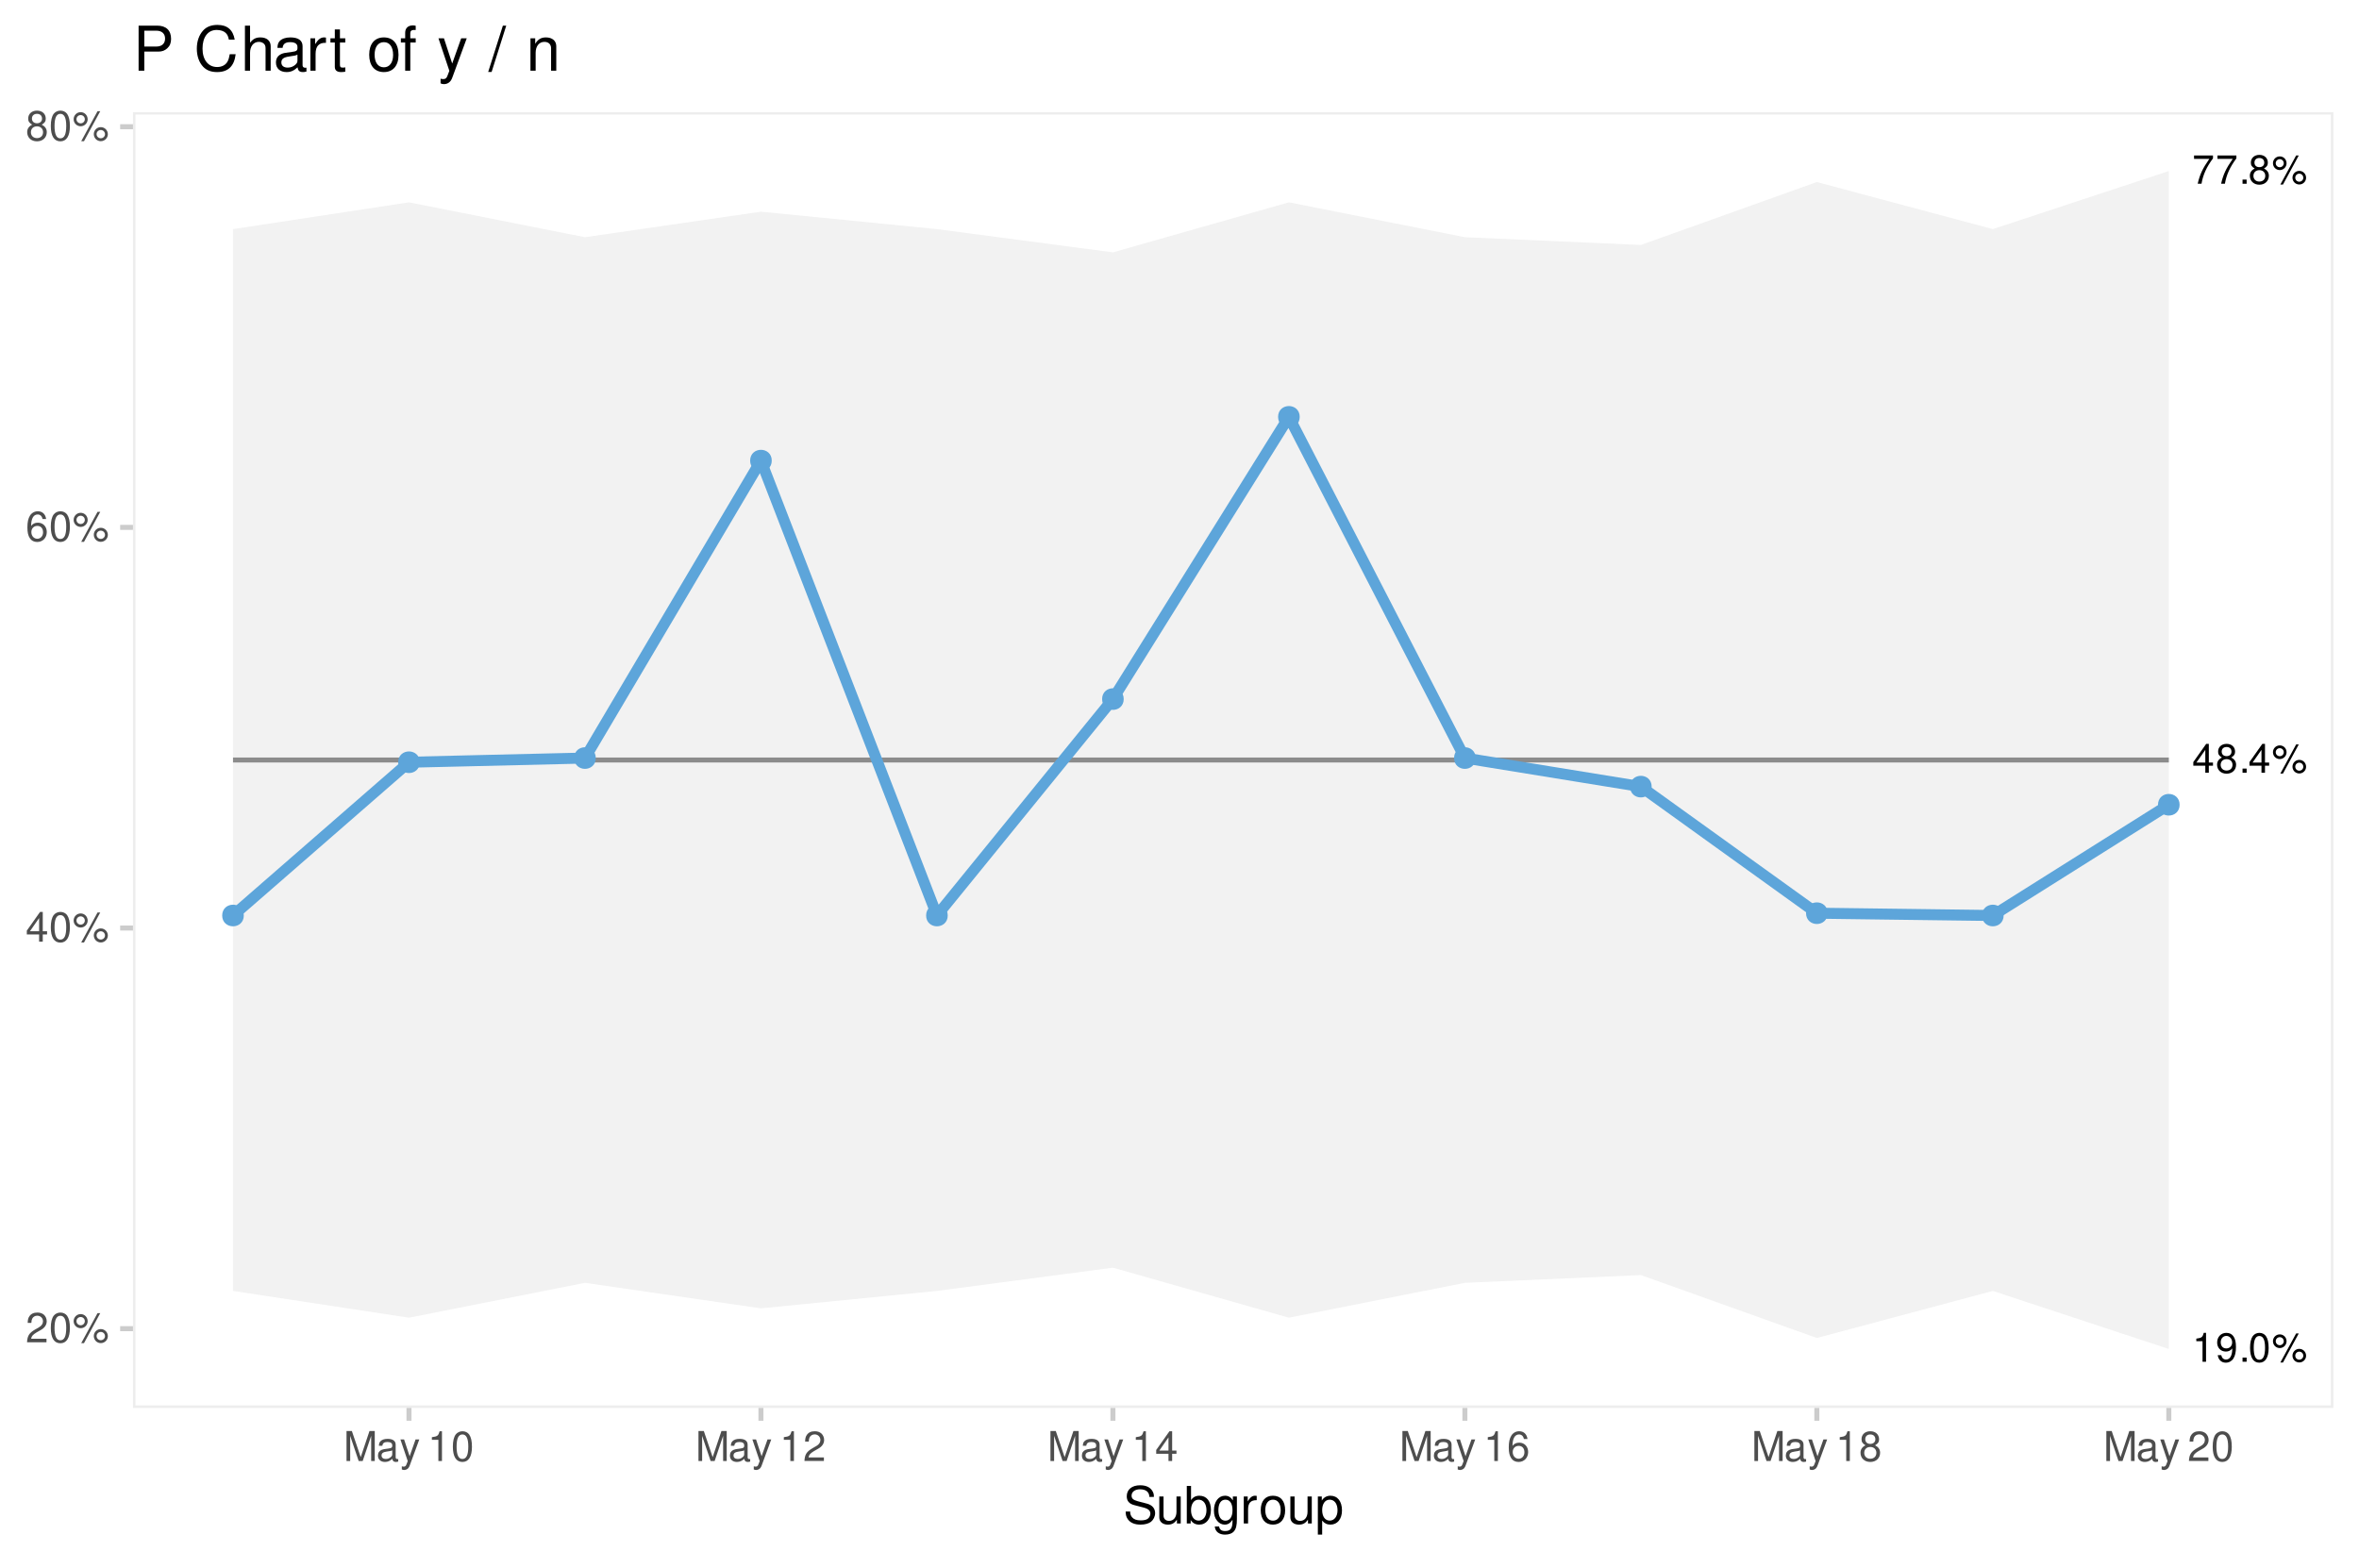
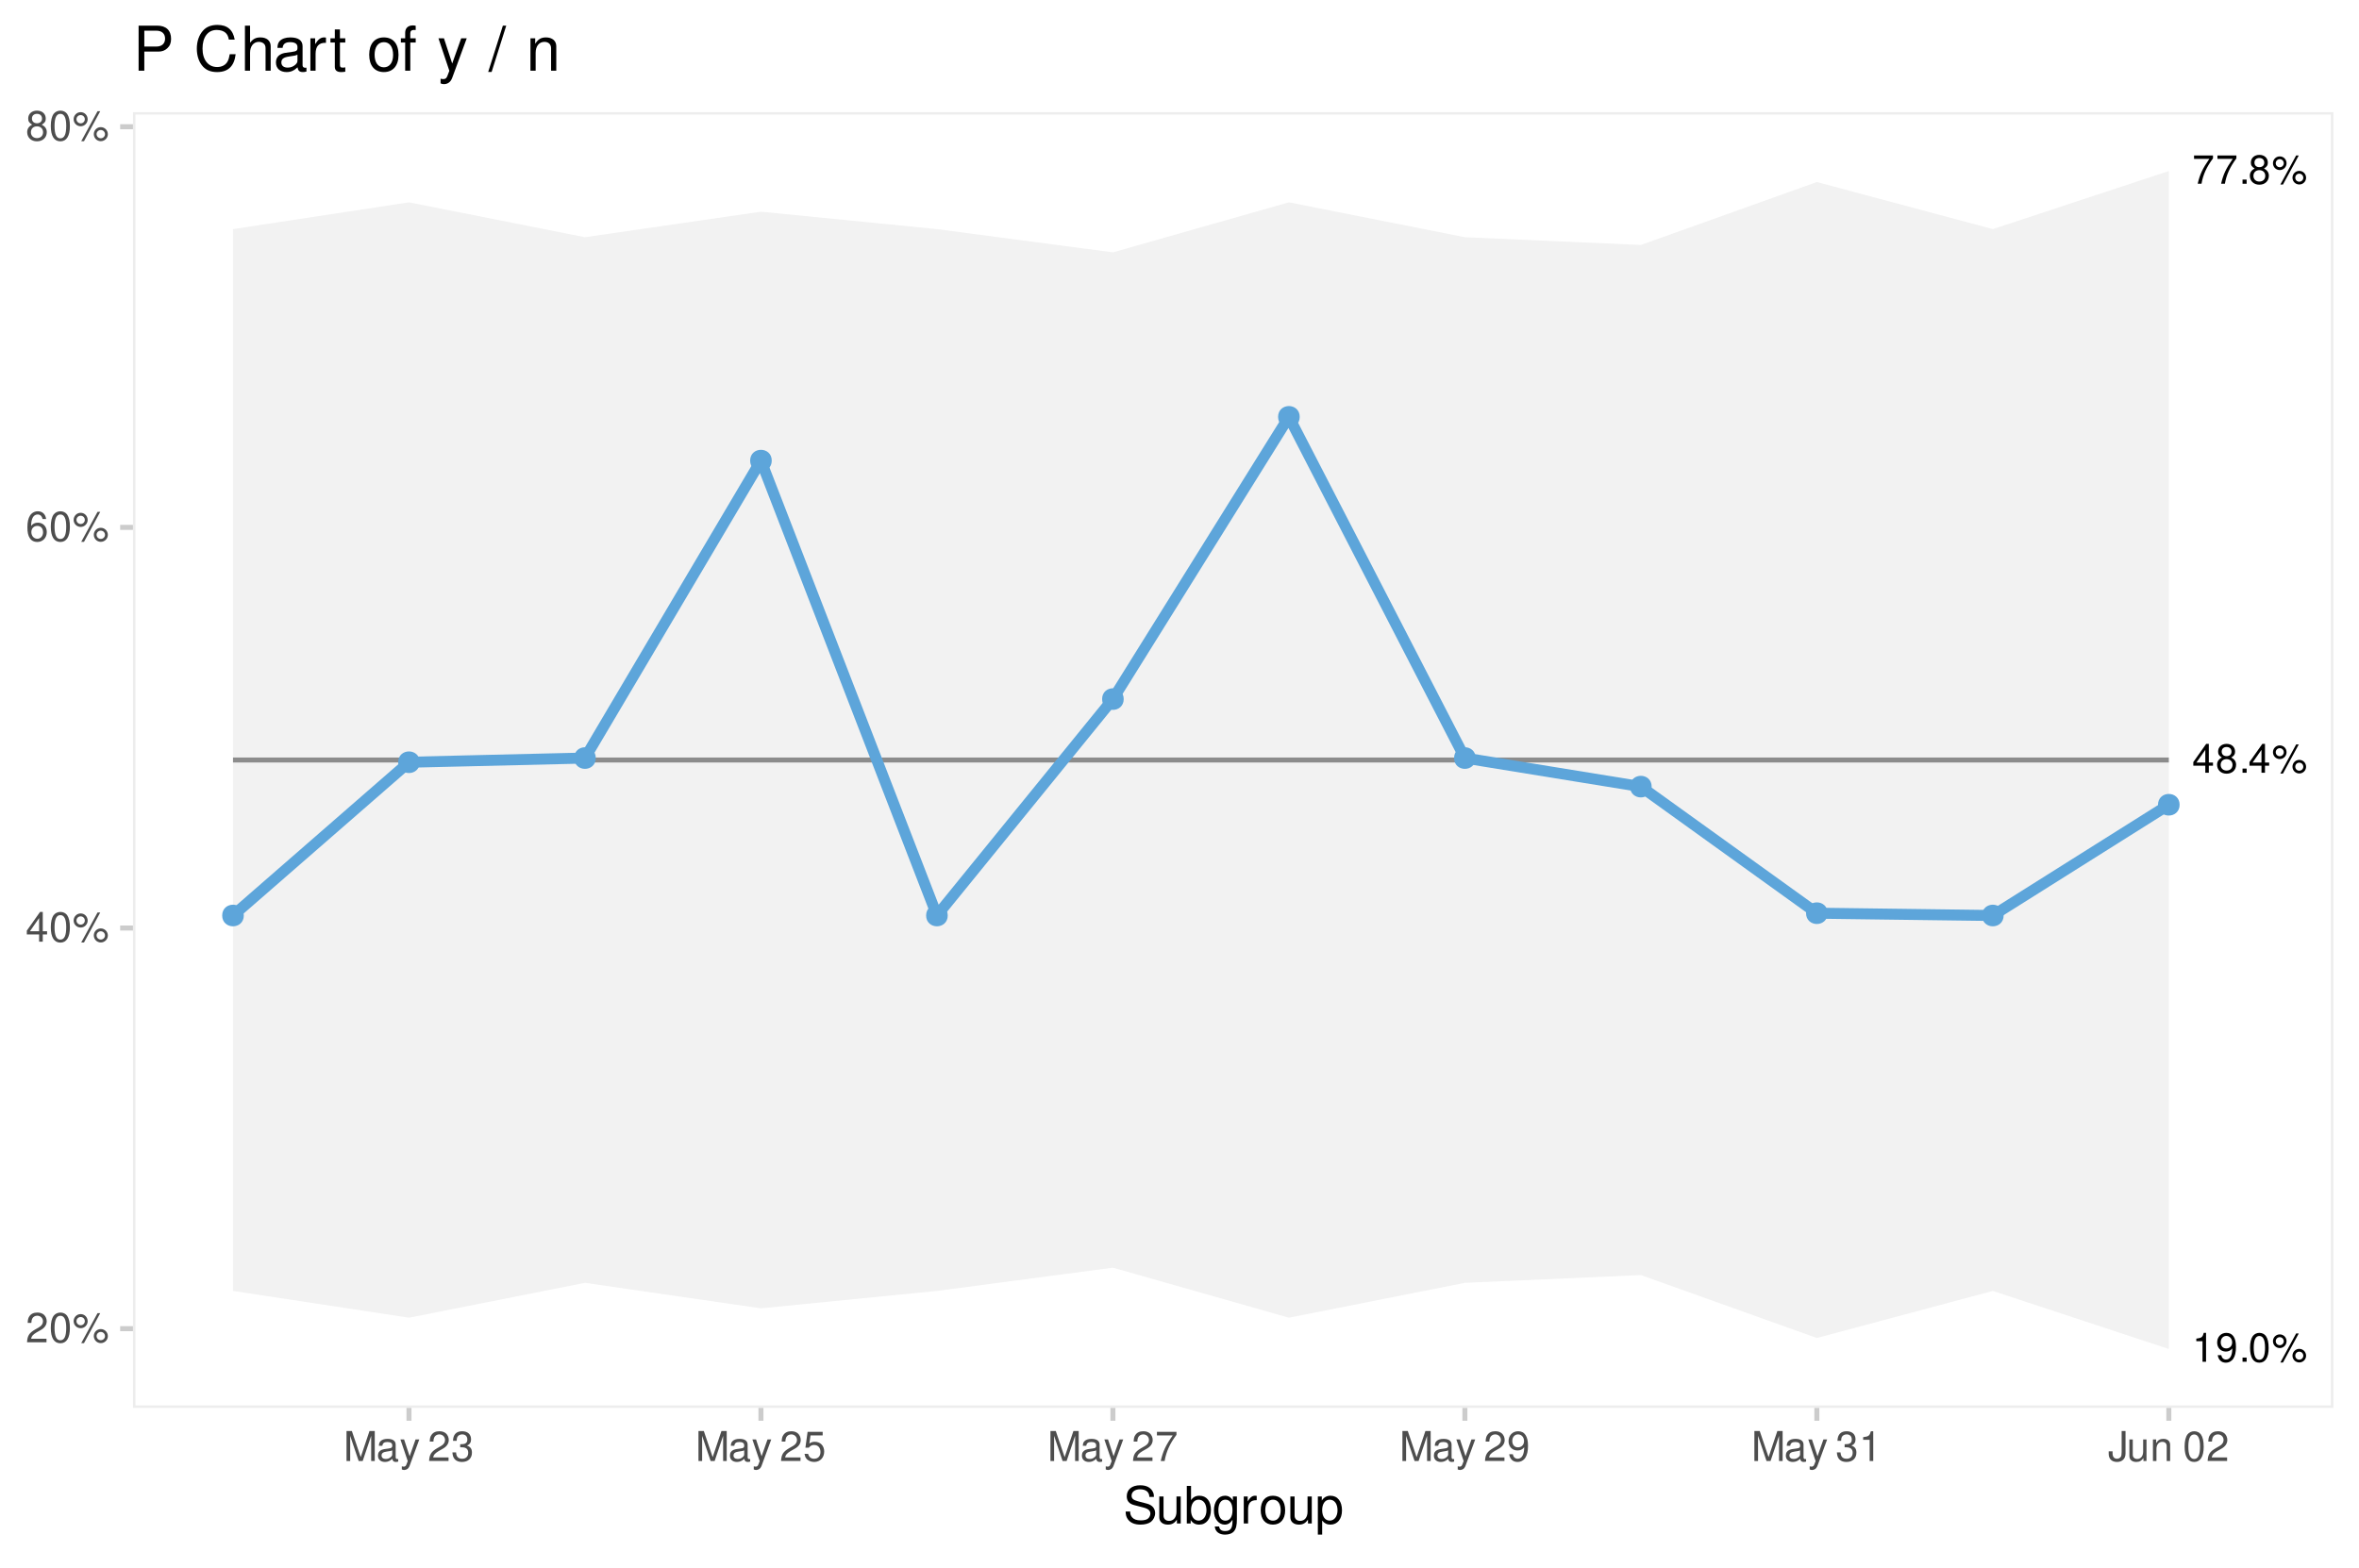
<svg xmlns="http://www.w3.org/2000/svg" xmlns:xlink="http://www.w3.org/1999/xlink" width="504" height="335" viewBox="0 0 504 335">
  <defs>
    <g>
      <g id="glyph-0-0">
        <path d="M 2.203 -4.391 L 2.203 0 L 2.953 0 L 2.953 -6.172 L 2.469 -6.172 C 2.203 -5.219 2.031 -5.094 0.875 -4.938 L 0.875 -4.391 Z M 2.203 -4.391 " />
      </g>
      <g id="glyph-0-1">
        <path d="M 0.453 -1.406 C 0.594 -0.406 1.25 0.203 2.172 0.203 C 2.844 0.203 3.438 -0.125 3.797 -0.688 C 4.172 -1.281 4.344 -2.031 4.344 -3.156 C 4.344 -4.203 4.188 -4.859 3.828 -5.406 C 3.5 -5.906 2.969 -6.172 2.297 -6.172 C 1.156 -6.172 0.328 -5.312 0.328 -4.109 C 0.328 -2.984 1.094 -2.172 2.188 -2.172 C 2.75 -2.172 3.188 -2.375 3.562 -2.844 C 3.562 -1.312 3.078 -0.469 2.219 -0.469 C 1.688 -0.469 1.328 -0.812 1.203 -1.406 Z M 2.297 -5.516 C 3 -5.516 3.531 -4.922 3.531 -4.125 C 3.531 -3.375 3.016 -2.844 2.266 -2.844 C 1.547 -2.844 1.094 -3.359 1.094 -4.172 C 1.094 -4.953 1.594 -5.516 2.297 -5.516 Z M 2.297 -5.516 " />
      </g>
      <g id="glyph-0-2">
        <path d="M 1.625 -0.891 L 0.75 -0.891 L 0.75 0 L 1.625 0 Z M 1.625 -0.891 " />
      </g>
      <g id="glyph-0-3">
        <path d="M 2.344 -6.172 C 1.781 -6.172 1.266 -5.906 0.953 -5.5 C 0.562 -4.953 0.359 -4.125 0.359 -2.984 C 0.359 -0.906 1.047 0.203 2.344 0.203 C 3.625 0.203 4.328 -0.906 4.328 -2.938 C 4.328 -4.125 4.141 -4.938 3.734 -5.5 C 3.422 -5.922 2.922 -6.172 2.344 -6.172 Z M 2.344 -5.5 C 3.156 -5.5 3.562 -4.672 3.562 -3 C 3.562 -1.25 3.172 -0.422 2.328 -0.422 C 1.531 -0.422 1.141 -1.281 1.141 -2.984 C 1.141 -4.672 1.531 -5.5 2.344 -5.5 Z M 2.344 -5.5 " />
      </g>
      <g id="glyph-0-4">
        <path d="M 1.703 -5.844 C 0.891 -5.844 0.25 -5.188 0.25 -4.391 C 0.25 -3.578 0.891 -2.922 1.703 -2.922 C 2.5 -2.922 3.156 -3.578 3.156 -4.375 C 3.156 -5.203 2.516 -5.844 1.703 -5.844 Z M 1.703 -5.25 C 2.188 -5.25 2.562 -4.859 2.562 -4.375 C 2.562 -3.906 2.172 -3.531 1.703 -3.531 C 1.234 -3.531 0.844 -3.906 0.844 -4.391 C 0.844 -4.859 1.219 -5.25 1.703 -5.25 Z M 5.203 -6.047 L 1.828 0.172 L 2.391 0.172 L 5.766 -6.047 Z M 5.875 -2.75 C 5.062 -2.75 4.422 -2.094 4.422 -1.297 C 4.422 -0.484 5.062 0.156 5.875 0.156 C 6.672 0.156 7.328 -0.484 7.328 -1.281 C 7.328 -2.094 6.688 -2.75 5.875 -2.75 Z M 5.875 -2.156 C 6.359 -2.156 6.734 -1.766 6.734 -1.281 C 6.734 -0.812 6.344 -0.438 5.875 -0.438 C 5.391 -0.438 5.016 -0.812 5.016 -1.297 C 5.016 -1.766 5.391 -2.156 5.875 -2.156 Z M 5.875 -2.156 " />
      </g>
      <g id="glyph-0-5">
        <path d="M 4.438 -6.047 L 0.391 -6.047 L 0.391 -5.312 L 3.656 -5.312 C 2.219 -3.25 1.625 -1.984 1.172 0 L 1.984 0 C 2.312 -1.938 3.078 -3.594 4.438 -5.422 Z M 4.438 -6.047 " />
      </g>
      <g id="glyph-0-6">
        <path d="M 3.328 -3.25 C 3.969 -3.641 4.156 -3.938 4.156 -4.516 C 4.156 -5.5 3.422 -6.172 2.344 -6.172 C 1.281 -6.172 0.531 -5.5 0.531 -4.531 C 0.531 -3.938 0.719 -3.641 1.344 -3.25 C 0.656 -2.906 0.312 -2.391 0.312 -1.719 C 0.312 -0.594 1.141 0.203 2.344 0.203 C 3.547 0.203 4.375 -0.594 4.375 -1.719 C 4.375 -2.391 4.031 -2.906 3.328 -3.25 Z M 2.344 -5.5 C 2.984 -5.5 3.391 -5.125 3.391 -4.5 C 3.391 -3.922 2.984 -3.547 2.344 -3.547 C 1.703 -3.547 1.297 -3.922 1.297 -4.516 C 1.297 -5.125 1.703 -5.5 2.344 -5.5 Z M 2.344 -2.906 C 3.094 -2.906 3.609 -2.422 3.609 -1.703 C 3.609 -0.953 3.109 -0.469 2.328 -0.469 C 1.594 -0.469 1.078 -0.969 1.078 -1.688 C 1.078 -2.422 1.594 -2.906 2.344 -2.906 Z M 2.344 -2.906 " />
      </g>
      <g id="glyph-0-7">
        <path d="M 2.797 -1.5 L 2.797 0 L 3.547 0 L 3.547 -1.5 L 4.438 -1.5 L 4.438 -2.172 L 3.547 -2.172 L 3.547 -6.172 L 2.984 -6.172 L 0.234 -2.281 L 0.234 -1.5 Z M 2.797 -2.172 L 0.891 -2.172 L 2.797 -4.891 Z M 2.797 -2.172 " />
      </g>
      <g id="glyph-1-0">
        <path d="M 4.453 -0.766 L 1.172 -0.766 C 1.25 -1.297 1.531 -1.625 2.297 -2.094 L 3.172 -2.594 C 4.047 -3.062 4.5 -3.719 4.5 -4.5 C 4.5 -5.031 4.281 -5.531 3.922 -5.875 C 3.547 -6.203 3.094 -6.359 2.5 -6.359 C 1.703 -6.359 1.125 -6.078 0.781 -5.531 C 0.547 -5.203 0.453 -4.797 0.438 -4.156 L 1.219 -4.156 C 1.234 -4.594 1.297 -4.844 1.406 -5.062 C 1.594 -5.438 2 -5.688 2.469 -5.688 C 3.172 -5.688 3.703 -5.172 3.703 -4.484 C 3.703 -3.969 3.406 -3.531 2.859 -3.219 L 2.047 -2.75 C 0.75 -2 0.375 -1.406 0.297 -0.016 L 4.453 -0.016 Z M 4.453 -0.766 " />
      </g>
      <g id="glyph-1-1">
        <path d="M 2.422 -6.359 C 1.844 -6.359 1.312 -6.094 0.984 -5.672 C 0.578 -5.109 0.375 -4.25 0.375 -3.078 C 0.375 -0.938 1.078 0.203 2.422 0.203 C 3.734 0.203 4.453 -0.938 4.453 -3.031 C 4.453 -4.25 4.266 -5.078 3.859 -5.672 C 3.531 -6.109 3.016 -6.359 2.422 -6.359 Z M 2.422 -5.672 C 3.25 -5.672 3.672 -4.828 3.672 -3.094 C 3.672 -1.281 3.266 -0.438 2.406 -0.438 C 1.578 -0.438 1.172 -1.312 1.172 -3.062 C 1.172 -4.828 1.578 -5.672 2.422 -5.672 Z M 2.422 -5.672 " />
      </g>
      <g id="glyph-1-2">
        <path d="M 1.75 -6.031 C 0.922 -6.031 0.25 -5.344 0.25 -4.516 C 0.25 -3.688 0.922 -3.016 1.766 -3.016 C 2.578 -3.016 3.25 -3.688 3.25 -4.5 C 3.25 -5.359 2.594 -6.031 1.75 -6.031 Z M 1.75 -5.406 C 2.25 -5.406 2.641 -5.016 2.641 -4.516 C 2.641 -4.031 2.25 -3.641 1.766 -3.641 C 1.266 -3.641 0.859 -4.031 0.859 -4.516 C 0.859 -5.016 1.266 -5.406 1.75 -5.406 Z M 5.359 -6.234 L 1.875 0.172 L 2.469 0.172 L 5.938 -6.234 Z M 6.047 -2.828 C 5.219 -2.828 4.562 -2.156 4.562 -1.344 C 4.562 -0.5 5.219 0.172 6.062 0.172 C 6.875 0.172 7.562 -0.5 7.562 -1.312 C 7.562 -2.156 6.891 -2.828 6.047 -2.828 Z M 6.047 -2.219 C 6.547 -2.219 6.953 -1.828 6.953 -1.312 C 6.953 -0.844 6.547 -0.453 6.062 -0.453 C 5.562 -0.453 5.156 -0.844 5.156 -1.344 C 5.156 -1.828 5.562 -2.219 6.047 -2.219 Z M 6.047 -2.219 " />
      </g>
      <g id="glyph-1-3">
        <path d="M 2.875 -1.547 L 2.875 0 L 3.656 0 L 3.656 -1.547 L 4.578 -1.547 L 4.578 -2.234 L 3.656 -2.234 L 3.656 -6.359 L 3.078 -6.359 L 0.25 -2.359 L 0.25 -1.547 Z M 2.875 -2.234 L 0.922 -2.234 L 2.875 -5.047 Z M 2.875 -2.234 " />
      </g>
      <g id="glyph-1-4">
        <path d="M 4.375 -4.703 C 4.234 -5.75 3.562 -6.359 2.609 -6.359 C 1.922 -6.359 1.312 -6.031 0.938 -5.453 C 0.547 -4.828 0.375 -4.062 0.375 -2.906 C 0.375 -1.828 0.531 -1.156 0.906 -0.594 C 1.234 -0.078 1.781 0.203 2.469 0.203 C 3.656 0.203 4.516 -0.688 4.516 -1.922 C 4.516 -3.094 3.719 -3.922 2.609 -3.922 C 1.984 -3.922 1.5 -3.688 1.172 -3.234 C 1.172 -4.797 1.672 -5.672 2.562 -5.672 C 3.109 -5.672 3.484 -5.328 3.609 -4.703 Z M 2.5 -3.234 C 3.25 -3.234 3.719 -2.703 3.719 -1.859 C 3.719 -1.062 3.188 -0.484 2.484 -0.484 C 1.766 -0.484 1.219 -1.094 1.219 -1.906 C 1.219 -2.688 1.734 -3.234 2.5 -3.234 Z M 2.5 -3.234 " />
      </g>
      <g id="glyph-1-5">
        <path d="M 3.438 -3.359 C 4.094 -3.75 4.297 -4.062 4.297 -4.656 C 4.297 -5.672 3.531 -6.359 2.422 -6.359 C 1.312 -6.359 0.547 -5.672 0.547 -4.672 C 0.547 -4.062 0.75 -3.75 1.391 -3.359 C 0.672 -2.984 0.328 -2.469 0.328 -1.766 C 0.328 -0.609 1.172 0.203 2.422 0.203 C 3.656 0.203 4.516 -0.609 4.516 -1.766 C 4.516 -2.469 4.156 -2.984 3.438 -3.359 Z M 2.422 -5.672 C 3.078 -5.672 3.5 -5.281 3.5 -4.641 C 3.5 -4.047 3.062 -3.656 2.422 -3.656 C 1.766 -3.656 1.344 -4.047 1.344 -4.656 C 1.344 -5.281 1.766 -5.672 2.422 -5.672 Z M 2.422 -3 C 3.188 -3 3.719 -2.484 3.719 -1.75 C 3.719 -0.984 3.203 -0.484 2.406 -0.484 C 1.641 -0.484 1.125 -1 1.125 -1.734 C 1.125 -2.5 1.641 -3 2.422 -3 Z M 2.422 -3 " />
      </g>
      <g id="glyph-1-6">
        <path d="M 4.109 0 L 5.922 -5.375 L 5.922 0 L 6.688 0 L 6.688 -6.406 L 5.562 -6.406 L 3.688 -0.828 L 1.797 -6.406 L 0.656 -6.406 L 0.656 0 L 1.438 0 L 1.438 -5.375 L 3.25 0 Z M 4.109 0 " />
      </g>
      <g id="glyph-1-7">
        <path d="M 4.703 -0.438 C 4.625 -0.406 4.594 -0.406 4.547 -0.406 C 4.297 -0.406 4.156 -0.547 4.156 -0.781 L 4.156 -3.484 C 4.156 -4.297 3.547 -4.734 2.422 -4.734 C 1.734 -4.734 1.203 -4.547 0.891 -4.203 C 0.672 -3.969 0.594 -3.703 0.578 -3.25 L 1.312 -3.25 C 1.375 -3.812 1.703 -4.062 2.391 -4.062 C 3.062 -4.062 3.422 -3.812 3.422 -3.375 L 3.422 -3.188 C 3.406 -2.875 3.25 -2.75 2.656 -2.672 C 1.625 -2.547 1.453 -2.5 1.172 -2.391 C 0.641 -2.156 0.375 -1.766 0.375 -1.156 C 0.375 -0.328 0.953 0.203 1.875 0.203 C 2.469 0.203 2.922 0 3.453 -0.469 C 3.5 0 3.734 0.203 4.203 0.203 C 4.359 0.203 4.453 0.188 4.703 0.125 Z M 3.422 -1.453 C 3.422 -1.203 3.359 -1.062 3.125 -0.859 C 2.828 -0.578 2.469 -0.438 2.047 -0.438 C 1.469 -0.438 1.141 -0.719 1.141 -1.172 C 1.141 -1.656 1.453 -1.906 2.25 -2.016 C 3.031 -2.125 3.172 -2.156 3.422 -2.281 Z M 3.422 -1.453 " />
      </g>
      <g id="glyph-1-8">
        <path d="M 3.406 -4.609 L 2.141 -1.016 L 0.953 -4.609 L 0.172 -4.609 L 1.734 0.016 L 1.453 0.75 C 1.328 1.078 1.172 1.203 0.859 1.203 C 0.734 1.203 0.641 1.172 0.469 1.141 L 0.469 1.797 C 0.625 1.875 0.781 1.922 0.969 1.922 C 1.203 1.922 1.453 1.844 1.656 1.703 C 1.875 1.531 2.016 1.344 2.156 0.969 L 4.203 -4.609 Z M 3.406 -4.609 " />
      </g>
      <g id="glyph-1-9">
</g>
      <g id="glyph-1-10">
+         <path d="M 1.938 -2.922 L 2.359 -2.922 C 3.203 -2.922 3.656 -2.531 3.656 -1.766 C 3.656 -0.969 3.172 -0.484 2.375 -0.484 C 1.516 -0.484 1.109 -0.922 1.062 -1.844 L 0.281 -1.844 C 0.312 -1.344 0.406 -1 0.547 -0.719 C 0.875 -0.109 1.484 0.203 2.344 0.203 C 3.625 0.203 4.453 -0.578 4.453 -1.781 C 4.453 -2.594 4.141 -3.031 3.391 -3.297 C 3.969 -3.531 4.266 -3.969 4.266 -4.609 C 4.266 -5.703 3.547 -6.359 2.359 -6.359 C 1.109 -6.359 0.438 -5.656 0.406 -4.312 L 1.188 -4.312 C 1.203 -4.703 1.234 -4.922 1.328 -5.109 C 1.5 -5.469 1.891 -5.688 2.375 -5.688 C 3.062 -5.688 3.469 -5.266 3.469 -4.578 C 3.469 -4.141 3.312 -3.859 2.969 -3.719 C 2.766 -3.625 2.484 -3.594 1.938 -3.578 Z M 1.938 -2.922 " />
+       </g>
+       <g id="glyph-1-11">
+         <path d="M 4.188 -6.234 L 0.969 -6.234 L 0.5 -2.844 L 1.219 -2.844 C 1.578 -3.266 1.875 -3.422 2.359 -3.422 C 3.203 -3.422 3.719 -2.844 3.719 -1.922 C 3.719 -1.031 3.203 -0.484 2.359 -0.484 C 1.688 -0.484 1.266 -0.828 1.078 -1.531 L 0.312 -1.531 C 0.406 -1.016 0.5 -0.781 0.688 -0.547 C 1.031 -0.078 1.672 0.203 2.375 0.203 C 3.641 0.203 4.516 -0.719 4.516 -2.031 C 4.516 -3.266 3.688 -4.109 2.5 -4.109 C 2.062 -4.109 1.703 -4 1.344 -3.734 L 1.594 -5.469 L 4.188 -5.469 Z M 4.188 -6.234 " />
+       </g>
+       <g id="glyph-1-12">
+         <path d="M 4.578 -6.234 L 0.406 -6.234 L 0.406 -5.469 L 3.781 -5.469 C 2.281 -3.359 1.688 -2.047 1.219 0 L 2.047 0 C 2.391 -2 3.172 -3.719 4.578 -5.594 Z M 4.578 -6.234 " />
+       </g>
+       <g id="glyph-1-13">
+         <path d="M 0.469 -1.453 C 0.609 -0.406 1.281 0.203 2.234 0.203 C 2.922 0.203 3.547 -0.125 3.922 -0.703 C 4.297 -1.328 4.484 -2.109 4.484 -3.25 C 4.484 -4.328 4.312 -5 3.953 -5.562 C 3.609 -6.094 3.062 -6.359 2.375 -6.359 C 1.188 -6.359 0.328 -5.469 0.328 -4.234 C 0.328 -3.062 1.125 -2.25 2.25 -2.25 C 2.844 -2.25 3.281 -2.453 3.672 -2.938 C 3.672 -1.359 3.172 -0.484 2.281 -0.484 C 1.734 -0.484 1.359 -0.828 1.234 -1.453 Z M 2.359 -5.688 C 3.094 -5.688 3.641 -5.078 3.641 -4.25 C 3.641 -3.469 3.109 -2.922 2.344 -2.922 C 1.594 -2.922 1.125 -3.453 1.125 -4.297 C 1.125 -5.109 1.641 -5.688 2.359 -5.688 Z M 2.359 -5.688 " />
+       </g>
+       <g id="glyph-1-14">
        <path d="M 2.281 -4.531 L 2.281 0 L 3.047 0 L 3.047 -6.359 L 2.547 -6.359 C 2.266 -5.391 2.094 -5.25 0.891 -5.094 L 0.891 -4.531 Z M 2.281 -4.531 " />
+       </g>
+       <g id="glyph-1-15">
+         <path d="M 2.922 -6.406 L 2.922 -1.906 C 2.922 -1.391 2.875 -1.094 2.734 -0.875 C 2.562 -0.641 2.266 -0.484 1.938 -0.484 C 1.328 -0.484 0.984 -0.891 0.984 -1.641 L 0.984 -2.062 L 0.156 -2.062 L 0.156 -1.5 C 0.156 -0.453 0.828 0.203 1.938 0.203 C 3.047 0.203 3.75 -0.5 3.75 -1.594 L 3.75 -6.406 Z M 2.922 -6.406 " />
+       </g>
+       <g id="glyph-1-16">
+         <path d="M 4.234 0 L 4.234 -4.609 L 3.516 -4.609 L 3.516 -2 C 3.516 -1.062 3.016 -0.438 2.25 -0.438 C 1.672 -0.438 1.297 -0.797 1.297 -1.344 L 1.297 -4.609 L 0.578 -4.609 L 0.578 -1.062 C 0.578 -0.297 1.141 0.203 2.047 0.203 C 2.719 0.203 3.156 -0.031 3.578 -0.641 L 3.578 0 Z M 4.234 0 " />
+       </g>
+       <g id="glyph-1-17">
+         <path d="M 0.609 -4.609 L 0.609 0 L 1.359 0 L 1.359 -2.547 C 1.359 -3.484 1.844 -4.094 2.609 -4.094 C 3.188 -4.094 3.547 -3.75 3.547 -3.188 L 3.547 0 L 4.281 0 L 4.281 -3.484 C 4.281 -4.25 3.719 -4.734 2.828 -4.734 C 2.141 -4.734 1.703 -4.484 1.297 -3.828 L 1.297 -4.609 Z M 0.609 -4.609 " />
      </g>
      <g id="glyph-2-0">
        <path d="M 6.562 -5.672 C 6.562 -6.219 6.516 -6.375 6.344 -6.75 C 5.906 -7.672 4.969 -8.156 3.625 -8.156 C 1.859 -8.156 0.766 -7.25 0.766 -5.797 C 0.766 -4.812 1.281 -4.203 2.344 -3.922 L 4.328 -3.406 C 5.359 -3.141 5.812 -2.734 5.812 -2.094 C 5.812 -1.672 5.578 -1.234 5.234 -0.984 C 4.922 -0.766 4.406 -0.656 3.766 -0.656 C 2.875 -0.656 2.297 -0.859 1.906 -1.312 C 1.609 -1.672 1.484 -2.062 1.5 -2.547 L 0.531 -2.547 C 0.531 -1.812 0.688 -1.328 1 -0.891 C 1.547 -0.125 2.469 0.25 3.703 0.25 C 4.656 0.25 5.438 0.031 5.953 -0.359 C 6.484 -0.797 6.828 -1.5 6.828 -2.203 C 6.828 -3.188 6.219 -3.922 5.125 -4.219 L 3.109 -4.75 C 2.141 -5.016 1.797 -5.328 1.797 -5.938 C 1.797 -6.75 2.516 -7.297 3.594 -7.297 C 4.859 -7.297 5.578 -6.719 5.594 -5.672 Z M 6.562 -5.672 " />
      </g>
      <g id="glyph-2-1">
        <path d="M 5.297 0 L 5.297 -5.766 L 4.391 -5.766 L 4.391 -2.5 C 4.391 -1.312 3.766 -0.547 2.812 -0.547 C 2.094 -0.547 1.625 -0.984 1.625 -1.688 L 1.625 -5.766 L 0.719 -5.766 L 0.719 -1.312 C 0.719 -0.359 1.438 0.25 2.547 0.25 C 3.406 0.25 3.938 -0.047 4.484 -0.797 L 4.484 0 Z M 5.297 0 " />
      </g>
      <g id="glyph-2-2">
        <path d="M 0.594 -8.016 L 0.594 0 L 1.422 0 L 1.422 -0.734 C 1.859 -0.062 2.438 0.25 3.25 0.25 C 4.766 0.25 5.75 -0.984 5.75 -2.906 C 5.75 -4.781 4.812 -5.922 3.281 -5.922 C 2.5 -5.922 1.938 -5.625 1.5 -4.984 L 1.5 -8.016 Z M 3.109 -5.078 C 4.141 -5.078 4.797 -4.188 4.797 -2.812 C 4.797 -1.5 4.109 -0.609 3.109 -0.609 C 2.141 -0.609 1.5 -1.484 1.5 -2.844 C 1.5 -4.188 2.141 -5.078 3.109 -5.078 Z M 3.109 -5.078 " />
      </g>
      <g id="glyph-2-3">
        <path d="M 4.438 -5.766 L 4.438 -4.922 C 3.984 -5.625 3.469 -5.922 2.75 -5.922 C 1.359 -5.922 0.391 -4.625 0.391 -2.781 C 0.391 -1.812 0.609 -1.109 1.109 -0.531 C 1.547 -0.016 2.094 0.25 2.688 0.25 C 3.375 0.25 3.875 -0.062 4.359 -0.781 L 4.359 -0.484 C 4.359 1.062 3.922 1.625 2.781 1.625 C 2 1.625 1.594 1.312 1.5 0.656 L 0.578 0.656 C 0.656 1.734 1.5 2.391 2.766 2.391 C 3.609 2.391 4.312 2.125 4.688 1.656 C 5.125 1.125 5.297 0.406 5.297 -0.953 L 5.297 -5.766 Z M 2.844 -5.078 C 3.812 -5.078 4.359 -4.266 4.359 -2.812 C 4.359 -1.406 3.797 -0.594 2.844 -0.594 C 1.891 -0.594 1.344 -1.422 1.344 -2.844 C 1.344 -4.25 1.891 -5.078 2.844 -5.078 Z M 2.844 -5.078 " />
      </g>
      <g id="glyph-2-4">
        <path d="M 0.766 -5.766 L 0.766 0 L 1.688 0 L 1.688 -2.984 C 1.688 -4.375 2.266 -5 3.531 -4.969 L 3.531 -5.891 C 3.375 -5.922 3.281 -5.922 3.172 -5.922 C 2.578 -5.922 2.141 -5.578 1.609 -4.719 L 1.609 -5.766 Z M 0.766 -5.766 " />
      </g>
      <g id="glyph-2-5">
        <path d="M 2.984 -5.922 C 1.359 -5.922 0.391 -4.781 0.391 -2.844 C 0.391 -0.891 1.359 0.25 3 0.25 C 4.625 0.25 5.609 -0.906 5.609 -2.797 C 5.609 -4.797 4.656 -5.922 2.984 -5.922 Z M 3 -5.078 C 4.031 -5.078 4.656 -4.234 4.656 -2.812 C 4.656 -1.438 4.016 -0.594 3 -0.594 C 1.984 -0.594 1.359 -1.438 1.359 -2.844 C 1.359 -4.234 1.984 -5.078 3 -5.078 Z M 3 -5.078 " />
      </g>
      <g id="glyph-2-6">
        <path d="M 0.594 2.391 L 1.516 2.391 L 1.516 -0.609 C 2 -0.016 2.547 0.25 3.281 0.25 C 4.781 0.25 5.75 -0.953 5.75 -2.781 C 5.75 -4.719 4.812 -5.922 3.281 -5.922 C 2.5 -5.922 1.875 -5.578 1.438 -4.891 L 1.438 -5.766 L 0.594 -5.766 Z M 3.125 -5.078 C 4.141 -5.078 4.797 -4.188 4.797 -2.812 C 4.797 -1.5 4.125 -0.609 3.125 -0.609 C 2.141 -0.609 1.516 -1.484 1.516 -2.844 C 1.516 -4.188 2.141 -5.078 3.125 -5.078 Z M 3.125 -5.078 " />
      </g>
      <g id="glyph-3-0">
        <path d="M 2.422 -4.078 L 5.453 -4.078 C 6.203 -4.078 6.797 -4.297 7.312 -4.766 C 7.891 -5.297 8.141 -5.922 8.141 -6.797 C 8.141 -8.609 7.078 -9.625 5.172 -9.625 L 1.203 -9.625 L 1.203 0 L 2.422 0 Z M 2.422 -5.156 L 2.422 -8.547 L 4.984 -8.547 C 6.172 -8.547 6.859 -7.906 6.859 -6.859 C 6.859 -5.797 6.172 -5.156 4.984 -5.156 Z M 2.422 -5.156 " />
      </g>
      <g id="glyph-3-1">
</g>
      <g id="glyph-3-2">
        <path d="M 8.734 -6.641 C 8.359 -8.75 7.141 -9.781 5.031 -9.781 C 3.734 -9.781 2.688 -9.375 1.984 -8.578 C 1.109 -7.625 0.641 -6.266 0.641 -4.703 C 0.641 -3.109 1.125 -1.75 2.016 -0.812 C 2.766 -0.047 3.719 0.297 4.984 0.297 C 7.328 0.297 8.641 -0.969 8.938 -3.516 L 7.672 -3.516 C 7.562 -2.859 7.438 -2.406 7.234 -2.016 C 6.844 -1.234 6.016 -0.781 4.984 -0.781 C 3.078 -0.781 1.859 -2.312 1.859 -4.719 C 1.859 -7.188 3.016 -8.703 4.891 -8.703 C 5.672 -8.703 6.391 -8.469 6.781 -8.094 C 7.141 -7.766 7.344 -7.375 7.484 -6.641 Z M 8.734 -6.641 " />
      </g>
      <g id="glyph-3-3">
        <path d="M 0.922 -9.625 L 0.922 0 L 2.016 0 L 2.016 -3.812 C 2.016 -5.234 2.766 -6.156 3.891 -6.156 C 4.266 -6.156 4.609 -6.047 4.875 -5.844 C 5.188 -5.609 5.328 -5.281 5.328 -4.797 L 5.328 0 L 6.422 0 L 6.422 -5.234 C 6.422 -6.391 5.578 -7.109 4.234 -7.109 C 3.266 -7.109 2.672 -6.812 2.016 -5.969 L 2.016 -9.625 Z M 0.922 -9.625 " />
      </g>
      <g id="glyph-3-4">
        <path d="M 7.062 -0.641 C 6.938 -0.625 6.891 -0.625 6.828 -0.625 C 6.438 -0.625 6.234 -0.812 6.234 -1.156 L 6.234 -5.234 C 6.234 -6.453 5.328 -7.109 3.625 -7.109 C 2.609 -7.109 1.812 -6.828 1.328 -6.312 C 1.016 -5.953 0.891 -5.562 0.859 -4.875 L 1.969 -4.875 C 2.062 -5.719 2.562 -6.094 3.594 -6.094 C 4.594 -6.094 5.141 -5.734 5.141 -5.062 L 5.141 -4.781 C 5.125 -4.297 4.891 -4.125 3.984 -4.016 C 2.422 -3.812 2.188 -3.766 1.766 -3.594 C 0.969 -3.25 0.547 -2.641 0.547 -1.75 C 0.547 -0.484 1.422 0.297 2.828 0.297 C 3.703 0.297 4.391 0 5.172 -0.719 C 5.25 0 5.594 0.297 6.312 0.297 C 6.547 0.297 6.688 0.281 7.062 0.188 Z M 5.141 -2.172 C 5.141 -1.812 5.031 -1.578 4.703 -1.281 C 4.25 -0.875 3.703 -0.656 3.062 -0.656 C 2.203 -0.656 1.703 -1.062 1.703 -1.766 C 1.703 -2.5 2.172 -2.859 3.359 -3.031 C 4.547 -3.188 4.766 -3.25 5.141 -3.422 Z M 5.141 -2.172 " />
      </g>
      <g id="glyph-3-5">
        <path d="M 0.906 -6.922 L 0.906 0 L 2.016 0 L 2.016 -3.594 C 2.031 -5.25 2.719 -6 4.234 -5.953 L 4.234 -7.078 C 4.047 -7.109 3.953 -7.109 3.812 -7.109 C 3.109 -7.109 2.562 -6.688 1.922 -5.672 L 1.922 -6.922 Z M 0.906 -6.922 " />
      </g>
      <g id="glyph-3-6">
        <path d="M 3.359 -6.922 L 2.219 -6.922 L 2.219 -8.812 L 1.125 -8.812 L 1.125 -6.922 L 0.188 -6.922 L 0.188 -6.016 L 1.125 -6.016 L 1.125 -0.797 C 1.125 -0.078 1.594 0.297 2.453 0.297 C 2.75 0.297 2.984 0.281 3.359 0.219 L 3.359 -0.719 C 3.188 -0.672 3.047 -0.656 2.828 -0.656 C 2.344 -0.656 2.219 -0.797 2.219 -1.281 L 2.219 -6.016 L 3.359 -6.016 Z M 3.359 -6.922 " />
      </g>
      <g id="glyph-3-7">
        <path d="M 3.594 -7.109 C 1.641 -7.109 0.469 -5.734 0.469 -3.406 C 0.469 -1.062 1.641 0.297 3.609 0.297 C 5.562 0.297 6.734 -1.078 6.734 -3.359 C 6.734 -5.75 5.594 -7.109 3.594 -7.109 Z M 3.609 -6.094 C 4.844 -6.094 5.578 -5.078 5.578 -3.359 C 5.578 -1.734 4.812 -0.719 3.609 -0.719 C 2.375 -0.719 1.625 -1.734 1.625 -3.406 C 1.625 -5.078 2.375 -6.094 3.609 -6.094 Z M 3.609 -6.094 " />
      </g>
      <g id="glyph-3-8">
        <path d="M 3.406 -6.922 L 2.25 -6.922 L 2.25 -8 C 2.25 -8.469 2.516 -8.703 3.031 -8.703 C 3.109 -8.703 3.156 -8.703 3.406 -8.688 L 3.406 -9.594 C 3.156 -9.656 3.016 -9.672 2.781 -9.672 C 1.766 -9.672 1.156 -9.078 1.156 -8.094 L 1.156 -6.922 L 0.234 -6.922 L 0.234 -6.016 L 1.156 -6.016 L 1.156 0 L 2.25 0 L 2.25 -6.016 L 3.406 -6.016 Z M 3.406 -6.922 " />
      </g>
      <g id="glyph-3-9">
        <path d="M 5.125 -6.922 L 3.203 -1.531 L 1.438 -6.922 L 0.266 -6.922 L 2.594 0.031 L 2.172 1.125 C 2 1.609 1.75 1.797 1.297 1.797 C 1.109 1.797 0.953 1.766 0.719 1.719 L 0.719 2.703 C 0.938 2.828 1.156 2.875 1.453 2.875 C 1.812 2.875 2.188 2.766 2.484 2.547 C 2.828 2.297 3.031 2 3.234 1.453 L 6.312 -6.922 Z M 5.125 -6.922 " />
      </g>
      <g id="glyph-3-10">
        <path d="M 3.031 -9.625 L -0.109 0.266 L 0.625 0.266 L 3.75 -9.625 Z M 3.031 -9.625 " />
      </g>
      <g id="glyph-3-11">
        <path d="M 0.922 -6.922 L 0.922 0 L 2.031 0 L 2.031 -3.812 C 2.031 -5.234 2.766 -6.156 3.906 -6.156 C 4.781 -6.156 5.328 -5.625 5.328 -4.797 L 5.328 0 L 6.438 0 L 6.438 -5.234 C 6.438 -6.375 5.578 -7.109 4.234 -7.109 C 3.203 -7.109 2.547 -6.719 1.938 -5.75 L 1.938 -6.922 Z M 0.922 -6.922 " />
      </g>
    </g>
    <clipPath id="clip-0">
      <path clip-rule="nonzero" d="M 28.41 23.957 L 498.52 23.957 L 498.52 300.848 L 28.41 300.848 Z M 28.41 23.957 " />
    </clipPath>
    <clipPath id="clip-1">
      <path clip-rule="nonzero" d="M 28.41 23.957 L 498.52 23.957 L 498.52 300.848 L 28.41 300.848 Z M 28.41 23.957 " />
    </clipPath>
  </defs>
  <rect x="-50.4" y="-33.5" width="604.8" height="402" fill="rgb(100%, 100%, 100%)" fill-opacity="1" />
  <rect x="-50.4" y="-33.5" width="604.8" height="402" fill="rgb(100%, 100%, 100%)" fill-opacity="1" />
  <path fill="none" stroke-width="1.067" stroke-linecap="round" stroke-linejoin="round" stroke="rgb(100%, 100%, 100%)" stroke-opacity="1" stroke-miterlimit="10" d="M 0 335 L 504 335 L 504 0 L 0 0 Z M 0 335 " />
  <g clip-path="url(#clip-0)">
    <path fill-rule="nonzero" fill="rgb(100%, 100%, 100%)" fill-opacity="1" d="M 28.41 300.848 L 498.52 300.848 L 498.52 23.957 L 28.41 23.957 Z M 28.41 300.848 " />
  </g>
  <path fill-rule="nonzero" fill="rgb(87.059%, 87.059%, 87.059%)" fill-opacity="0.4" d="M 49.781 48.957 L 87.379 43.234 L 124.977 50.688 L 162.574 45.234 L 200.176 48.957 L 237.773 53.926 L 275.371 43.234 L 312.973 50.688 L 350.57 52.344 L 388.168 38.898 L 425.766 48.957 L 463.367 36.543 L 463.367 288.262 L 425.766 275.852 L 388.168 285.91 L 350.57 272.465 L 312.973 274.121 L 275.371 281.574 L 237.773 270.883 L 200.176 275.852 L 162.574 279.574 L 124.977 274.121 L 87.379 281.574 L 49.781 275.852 Z M 49.781 48.957 " />
  <path fill="none" stroke-width="1.067" stroke-linecap="butt" stroke-linejoin="round" stroke="rgb(54.902%, 54.902%, 54.902%)" stroke-opacity="1" stroke-miterlimit="10" d="M 49.781 162.402 L 463.367 162.402 " />
  <path fill="none" stroke-width="2.347" stroke-linecap="butt" stroke-linejoin="round" stroke="rgb(36.471%, 64.706%, 85.49%)" stroke-opacity="1" stroke-miterlimit="10" d="M 49.781 195.629 L 87.379 162.879 L 124.977 161.984 L 162.574 98.426 L 200.176 195.629 L 237.773 149.383 L 275.371 89.078 L 312.973 161.984 L 350.57 168.09 L 388.168 195.137 L 425.766 195.629 L 463.367 171.965 " />
  <path fill-rule="nonzero" fill="rgb(36.471%, 64.706%, 85.49%)" fill-opacity="1" stroke-width="0.709" stroke-linecap="round" stroke-linejoin="round" stroke="rgb(36.471%, 64.706%, 85.49%)" stroke-opacity="1" stroke-miterlimit="10" d="M 51.734 195.629 C 51.734 198.238 47.824 198.238 47.824 195.629 C 47.824 193.023 51.734 193.023 51.734 195.629 " />
  <path fill-rule="nonzero" fill="rgb(36.471%, 64.706%, 85.49%)" fill-opacity="1" stroke-width="0.709" stroke-linecap="round" stroke-linejoin="round" stroke="rgb(36.471%, 64.706%, 85.49%)" stroke-opacity="1" stroke-miterlimit="10" d="M 89.332 162.879 C 89.332 165.488 85.422 165.488 85.422 162.879 C 85.422 160.273 89.332 160.273 89.332 162.879 " />
  <path fill-rule="nonzero" fill="rgb(36.471%, 64.706%, 85.49%)" fill-opacity="1" stroke-width="0.709" stroke-linecap="round" stroke-linejoin="round" stroke="rgb(36.471%, 64.706%, 85.49%)" stroke-opacity="1" stroke-miterlimit="10" d="M 126.934 161.984 C 126.934 164.594 123.023 164.594 123.023 161.984 C 123.023 159.379 126.934 159.379 126.934 161.984 " />
  <path fill-rule="nonzero" fill="rgb(36.471%, 64.706%, 85.49%)" fill-opacity="1" stroke-width="0.709" stroke-linecap="round" stroke-linejoin="round" stroke="rgb(36.471%, 64.706%, 85.49%)" stroke-opacity="1" stroke-miterlimit="10" d="M 164.531 98.426 C 164.531 101.031 160.621 101.031 160.621 98.426 C 160.621 95.82 164.531 95.82 164.531 98.426 " />
  <path fill-rule="nonzero" fill="rgb(36.471%, 64.706%, 85.49%)" fill-opacity="1" stroke-width="0.709" stroke-linecap="round" stroke-linejoin="round" stroke="rgb(36.471%, 64.706%, 85.49%)" stroke-opacity="1" stroke-miterlimit="10" d="M 202.129 195.629 C 202.129 198.238 198.219 198.238 198.219 195.629 C 198.219 193.023 202.129 193.023 202.129 195.629 " />
  <path fill-rule="nonzero" fill="rgb(36.471%, 64.706%, 85.49%)" fill-opacity="1" stroke-width="0.709" stroke-linecap="round" stroke-linejoin="round" stroke="rgb(36.471%, 64.706%, 85.49%)" stroke-opacity="1" stroke-miterlimit="10" d="M 239.727 149.383 C 239.727 151.992 235.82 151.992 235.82 149.383 C 235.82 146.777 239.727 146.777 239.727 149.383 " />
  <path fill-rule="nonzero" fill="rgb(36.471%, 64.706%, 85.49%)" fill-opacity="1" stroke-width="0.709" stroke-linecap="round" stroke-linejoin="round" stroke="rgb(36.471%, 64.706%, 85.49%)" stroke-opacity="1" stroke-miterlimit="10" d="M 277.328 89.078 C 277.328 91.684 273.418 91.684 273.418 89.078 C 273.418 86.469 277.328 86.469 277.328 89.078 " />
  <path fill-rule="nonzero" fill="rgb(36.471%, 64.706%, 85.49%)" fill-opacity="1" stroke-width="0.709" stroke-linecap="round" stroke-linejoin="round" stroke="rgb(36.471%, 64.706%, 85.49%)" stroke-opacity="1" stroke-miterlimit="10" d="M 314.926 161.984 C 314.926 164.594 311.016 164.594 311.016 161.984 C 311.016 159.379 314.926 159.379 314.926 161.984 " />
  <path fill-rule="nonzero" fill="rgb(36.471%, 64.706%, 85.49%)" fill-opacity="1" stroke-width="0.709" stroke-linecap="round" stroke-linejoin="round" stroke="rgb(36.471%, 64.706%, 85.49%)" stroke-opacity="1" stroke-miterlimit="10" d="M 352.523 168.09 C 352.523 170.695 348.613 170.695 348.613 168.09 C 348.613 165.484 352.523 165.484 352.523 168.09 " />
  <path fill-rule="nonzero" fill="rgb(36.471%, 64.706%, 85.49%)" fill-opacity="1" stroke-width="0.709" stroke-linecap="round" stroke-linejoin="round" stroke="rgb(36.471%, 64.706%, 85.49%)" stroke-opacity="1" stroke-miterlimit="10" d="M 390.121 195.137 C 390.121 197.742 386.215 197.742 386.215 195.137 C 386.215 192.527 390.121 192.527 390.121 195.137 " />
  <path fill-rule="nonzero" fill="rgb(36.471%, 64.706%, 85.49%)" fill-opacity="1" stroke-width="0.709" stroke-linecap="round" stroke-linejoin="round" stroke="rgb(36.471%, 64.706%, 85.49%)" stroke-opacity="1" stroke-miterlimit="10" d="M 427.723 195.629 C 427.723 198.238 423.812 198.238 423.812 195.629 C 423.812 193.023 427.723 193.023 427.723 195.629 " />
  <path fill-rule="nonzero" fill="rgb(36.471%, 64.706%, 85.49%)" fill-opacity="1" stroke-width="0.709" stroke-linecap="round" stroke-linejoin="round" stroke="rgb(36.471%, 64.706%, 85.49%)" stroke-opacity="1" stroke-miterlimit="10" d="M 465.32 171.965 C 465.32 174.57 461.41 174.57 461.41 171.965 C 461.41 169.355 465.32 169.355 465.32 171.965 " />
  <g fill="rgb(0%, 0%, 0%)" fill-opacity="1">
    <use xlink:href="#glyph-0-0" x="468.367" y="290.983" />
    <use xlink:href="#glyph-0-1" x="473.367" y="290.983" />
    <use xlink:href="#glyph-0-2" x="478.367" y="290.983" />
    <use xlink:href="#glyph-0-3" x="480.367" y="290.983" />
    <use xlink:href="#glyph-0-4" x="485.367" y="290.983" />
  </g>
  <g fill="rgb(0%, 0%, 0%)" fill-opacity="1">
    <use xlink:href="#glyph-0-5" x="468.367" y="39.265" />
    <use xlink:href="#glyph-0-5" x="473.367" y="39.265" />
    <use xlink:href="#glyph-0-2" x="478.367" y="39.265" />
    <use xlink:href="#glyph-0-6" x="480.367" y="39.265" />
    <use xlink:href="#glyph-0-4" x="485.367" y="39.265" />
  </g>
  <g fill="rgb(0%, 0%, 0%)" fill-opacity="1">
    <use xlink:href="#glyph-0-7" x="468.367" y="165.124" />
    <use xlink:href="#glyph-0-6" x="473.367" y="165.124" />
    <use xlink:href="#glyph-0-2" x="478.367" y="165.124" />
    <use xlink:href="#glyph-0-7" x="480.367" y="165.124" />
    <use xlink:href="#glyph-0-4" x="485.367" y="165.124" />
  </g>
  <g clip-path="url(#clip-1)">
    <path fill="none" stroke-width="1.067" stroke-linecap="round" stroke-linejoin="round" stroke="rgb(92.941%, 92.941%, 92.941%)" stroke-opacity="1" stroke-miterlimit="10" d="M 28.41 300.848 L 498.52 300.848 L 498.52 23.957 L 28.41 23.957 Z M 28.41 300.848 " />
  </g>
  <g fill="rgb(30.196%, 30.196%, 30.196%)" fill-opacity="1">
    <use xlink:href="#glyph-1-0" x="5.48" y="286.833" />
    <use xlink:href="#glyph-1-1" x="10.48" y="286.833" />
    <use xlink:href="#glyph-1-2" x="15.48" y="286.833" />
  </g>
  <g fill="rgb(30.196%, 30.196%, 30.196%)" fill-opacity="1">
    <use xlink:href="#glyph-1-3" x="5.48" y="201.22" />
    <use xlink:href="#glyph-1-1" x="10.48" y="201.22" />
    <use xlink:href="#glyph-1-2" x="15.48" y="201.22" />
  </g>
  <g fill="rgb(30.196%, 30.196%, 30.196%)" fill-opacity="1">
    <use xlink:href="#glyph-1-4" x="5.48" y="115.61" />
    <use xlink:href="#glyph-1-1" x="10.48" y="115.61" />
    <use xlink:href="#glyph-1-2" x="15.48" y="115.61" />
  </g>
  <g fill="rgb(30.196%, 30.196%, 30.196%)" fill-opacity="1">
    <use xlink:href="#glyph-1-5" x="5.48" y="29.997" />
    <use xlink:href="#glyph-1-1" x="10.48" y="29.997" />
    <use xlink:href="#glyph-1-2" x="15.48" y="29.997" />
  </g>
  <path fill="none" stroke-width="1.067" stroke-linecap="butt" stroke-linejoin="round" stroke="rgb(80%, 80%, 80%)" stroke-opacity="1" stroke-miterlimit="10" d="M 25.672 283.918 L 28.41 283.918 " />
  <path fill="none" stroke-width="1.067" stroke-linecap="butt" stroke-linejoin="round" stroke="rgb(80%, 80%, 80%)" stroke-opacity="1" stroke-miterlimit="10" d="M 25.672 198.305 L 28.41 198.305 " />
  <path fill="none" stroke-width="1.067" stroke-linecap="butt" stroke-linejoin="round" stroke="rgb(80%, 80%, 80%)" stroke-opacity="1" stroke-miterlimit="10" d="M 25.672 112.695 L 28.41 112.695 " />
  <path fill="none" stroke-width="1.067" stroke-linecap="butt" stroke-linejoin="round" stroke="rgb(80%, 80%, 80%)" stroke-opacity="1" stroke-miterlimit="10" d="M 25.672 27.082 L 28.41 27.082 " />
  <path fill="none" stroke-width="1.067" stroke-linecap="butt" stroke-linejoin="round" stroke="rgb(80%, 80%, 80%)" stroke-opacity="1" stroke-miterlimit="10" d="M 87.379 303.59 L 87.379 300.848 " />
  <path fill="none" stroke-width="1.067" stroke-linecap="butt" stroke-linejoin="round" stroke="rgb(80%, 80%, 80%)" stroke-opacity="1" stroke-miterlimit="10" d="M 162.574 303.59 L 162.574 300.848 " />
  <path fill="none" stroke-width="1.067" stroke-linecap="butt" stroke-linejoin="round" stroke="rgb(80%, 80%, 80%)" stroke-opacity="1" stroke-miterlimit="10" d="M 237.773 303.59 L 237.773 300.848 " />
  <path fill="none" stroke-width="1.067" stroke-linecap="butt" stroke-linejoin="round" stroke="rgb(80%, 80%, 80%)" stroke-opacity="1" stroke-miterlimit="10" d="M 312.973 303.59 L 312.973 300.848 " />
  <path fill="none" stroke-width="1.067" stroke-linecap="butt" stroke-linejoin="round" stroke="rgb(80%, 80%, 80%)" stroke-opacity="1" stroke-miterlimit="10" d="M 388.168 303.59 L 388.168 300.848 " />
  <path fill="none" stroke-width="1.067" stroke-linecap="butt" stroke-linejoin="round" stroke="rgb(80%, 80%, 80%)" stroke-opacity="1" stroke-miterlimit="10" d="M 463.367 303.59 L 463.367 300.848 " />
  <g fill="rgb(30.196%, 30.196%, 30.196%)" fill-opacity="1">
    <use xlink:href="#glyph-1-6" x="73.379" y="312.196" />
    <use xlink:href="#glyph-1-7" x="80.379" y="312.196" />
    <use xlink:href="#glyph-1-8" x="85.379" y="312.196" />
    <use xlink:href="#glyph-1-9" x="89.379" y="312.196" />
-     <use xlink:href="#glyph-1-10" x="91.379" y="312.196" />
-     <use xlink:href="#glyph-1-1" x="96.379" y="312.196" />
+     <use xlink:href="#glyph-1-0" x="91.379" y="312.196" />
+     <use xlink:href="#glyph-1-10" x="96.379" y="312.196" />
  </g>
  <g fill="rgb(30.196%, 30.196%, 30.196%)" fill-opacity="1">
    <use xlink:href="#glyph-1-6" x="148.574" y="312.196" />
    <use xlink:href="#glyph-1-7" x="155.574" y="312.196" />
    <use xlink:href="#glyph-1-8" x="160.574" y="312.196" />
    <use xlink:href="#glyph-1-9" x="164.574" y="312.196" />
-     <use xlink:href="#glyph-1-10" x="166.574" y="312.196" />
-     <use xlink:href="#glyph-1-0" x="171.574" y="312.196" />
+     <use xlink:href="#glyph-1-0" x="166.574" y="312.196" />
+     <use xlink:href="#glyph-1-11" x="171.574" y="312.196" />
  </g>
  <g fill="rgb(30.196%, 30.196%, 30.196%)" fill-opacity="1">
    <use xlink:href="#glyph-1-6" x="223.773" y="312.196" />
    <use xlink:href="#glyph-1-7" x="230.773" y="312.196" />
    <use xlink:href="#glyph-1-8" x="235.773" y="312.196" />
    <use xlink:href="#glyph-1-9" x="239.773" y="312.196" />
-     <use xlink:href="#glyph-1-10" x="241.773" y="312.196" />
-     <use xlink:href="#glyph-1-3" x="246.773" y="312.196" />
+     <use xlink:href="#glyph-1-0" x="241.773" y="312.196" />
+     <use xlink:href="#glyph-1-12" x="246.773" y="312.196" />
  </g>
  <g fill="rgb(30.196%, 30.196%, 30.196%)" fill-opacity="1">
    <use xlink:href="#glyph-1-6" x="298.973" y="312.196" />
    <use xlink:href="#glyph-1-7" x="305.973" y="312.196" />
    <use xlink:href="#glyph-1-8" x="310.973" y="312.196" />
    <use xlink:href="#glyph-1-9" x="314.973" y="312.196" />
-     <use xlink:href="#glyph-1-10" x="316.973" y="312.196" />
-     <use xlink:href="#glyph-1-4" x="321.973" y="312.196" />
+     <use xlink:href="#glyph-1-0" x="316.973" y="312.196" />
+     <use xlink:href="#glyph-1-13" x="321.973" y="312.196" />
  </g>
  <g fill="rgb(30.196%, 30.196%, 30.196%)" fill-opacity="1">
    <use xlink:href="#glyph-1-6" x="374.168" y="312.196" />
    <use xlink:href="#glyph-1-7" x="381.168" y="312.196" />
    <use xlink:href="#glyph-1-8" x="386.168" y="312.196" />
    <use xlink:href="#glyph-1-9" x="390.168" y="312.196" />
    <use xlink:href="#glyph-1-10" x="392.168" y="312.196" />
-     <use xlink:href="#glyph-1-5" x="397.168" y="312.196" />
-   </g>
-   <g fill="rgb(30.196%, 30.196%, 30.196%)" fill-opacity="1">
-     <use xlink:href="#glyph-1-6" x="449.367" y="312.196" />
-     <use xlink:href="#glyph-1-7" x="456.367" y="312.196" />
-     <use xlink:href="#glyph-1-8" x="461.367" y="312.196" />
-     <use xlink:href="#glyph-1-9" x="465.367" y="312.196" />
-     <use xlink:href="#glyph-1-0" x="467.367" y="312.196" />
-     <use xlink:href="#glyph-1-1" x="472.367" y="312.196" />
+     <use xlink:href="#glyph-1-14" x="397.168" y="312.196" />
+   </g>
+   <g fill="rgb(30.196%, 30.196%, 30.196%)" fill-opacity="1">
+     <use xlink:href="#glyph-1-15" x="450.367" y="312.196" />
+     <use xlink:href="#glyph-1-16" x="454.367" y="312.196" />
+     <use xlink:href="#glyph-1-17" x="459.367" y="312.196" />
+     <use xlink:href="#glyph-1-9" x="464.367" y="312.196" />
+     <use xlink:href="#glyph-1-1" x="466.367" y="312.196" />
+     <use xlink:href="#glyph-1-0" x="471.367" y="312.196" />
  </g>
  <g fill="rgb(0%, 0%, 0%)" fill-opacity="1">
    <use xlink:href="#glyph-2-0" x="239.965" y="325.538" />
    <use xlink:href="#glyph-2-1" x="246.965" y="325.538" />
    <use xlink:href="#glyph-2-2" x="252.965" y="325.538" />
    <use xlink:href="#glyph-2-3" x="258.965" y="325.538" />
    <use xlink:href="#glyph-2-4" x="264.965" y="325.538" />
    <use xlink:href="#glyph-2-5" x="268.965" y="325.538" />
    <use xlink:href="#glyph-2-1" x="274.965" y="325.538" />
    <use xlink:href="#glyph-2-6" x="280.965" y="325.538" />
  </g>
  <g fill="rgb(0%, 0%, 0%)" fill-opacity="1">
    <use xlink:href="#glyph-3-0" x="28.41" y="15.103" />
    <use xlink:href="#glyph-3-1" x="37.41" y="15.103" />
    <use xlink:href="#glyph-3-2" x="41.41" y="15.103" />
    <use xlink:href="#glyph-3-3" x="51.41" y="15.103" />
    <use xlink:href="#glyph-3-4" x="58.41" y="15.103" />
    <use xlink:href="#glyph-3-5" x="65.41" y="15.103" />
    <use xlink:href="#glyph-3-6" x="70.41" y="15.103" />
    <use xlink:href="#glyph-3-1" x="74.41" y="15.103" />
    <use xlink:href="#glyph-3-7" x="78.41" y="15.103" />
    <use xlink:href="#glyph-3-8" x="85.41" y="15.103" />
    <use xlink:href="#glyph-3-1" x="89.41" y="15.103" />
    <use xlink:href="#glyph-3-9" x="93.41" y="15.103" />
    <use xlink:href="#glyph-3-1" x="100.41" y="15.103" />
    <use xlink:href="#glyph-3-10" x="104.41" y="15.103" />
    <use xlink:href="#glyph-3-1" x="108.41" y="15.103" />
    <use xlink:href="#glyph-3-11" x="112.41" y="15.103" />
  </g>
</svg>
